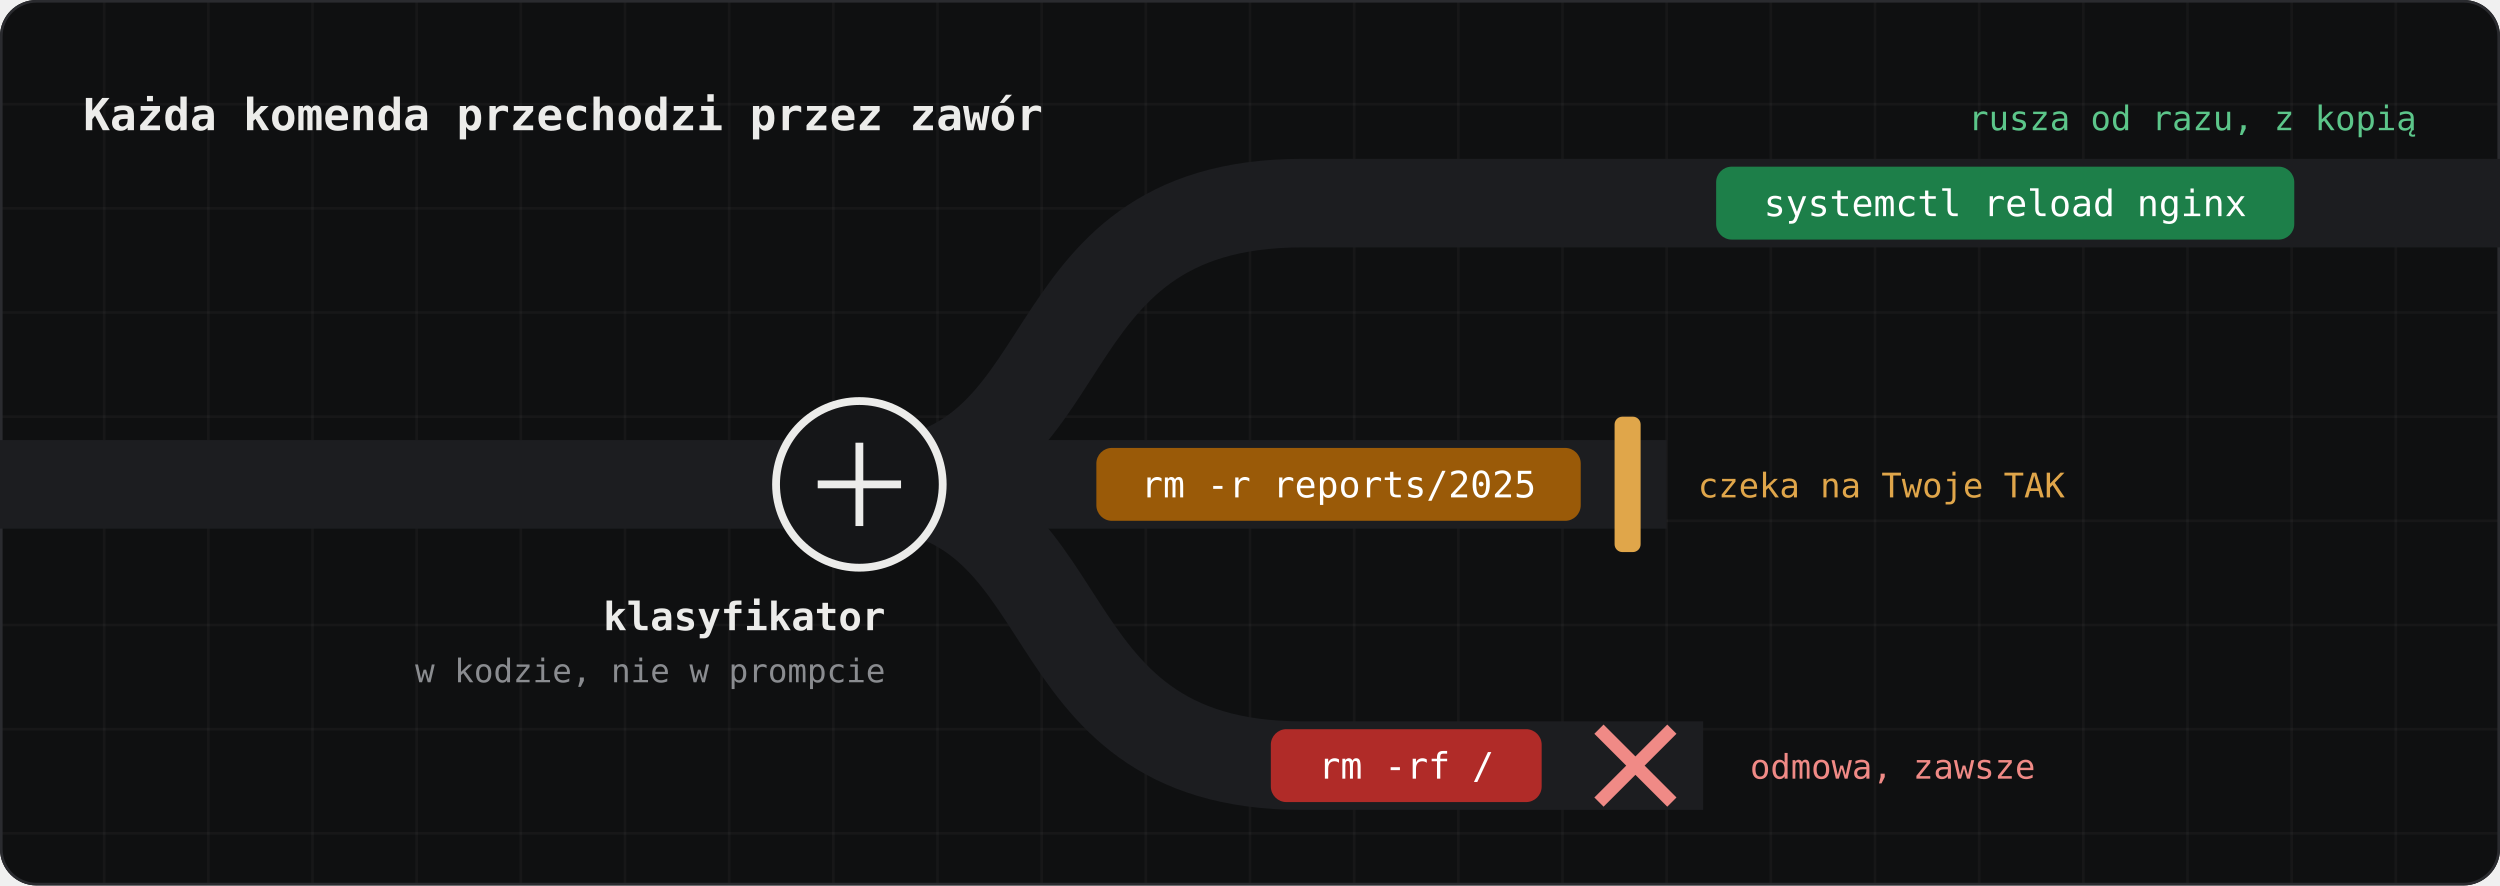
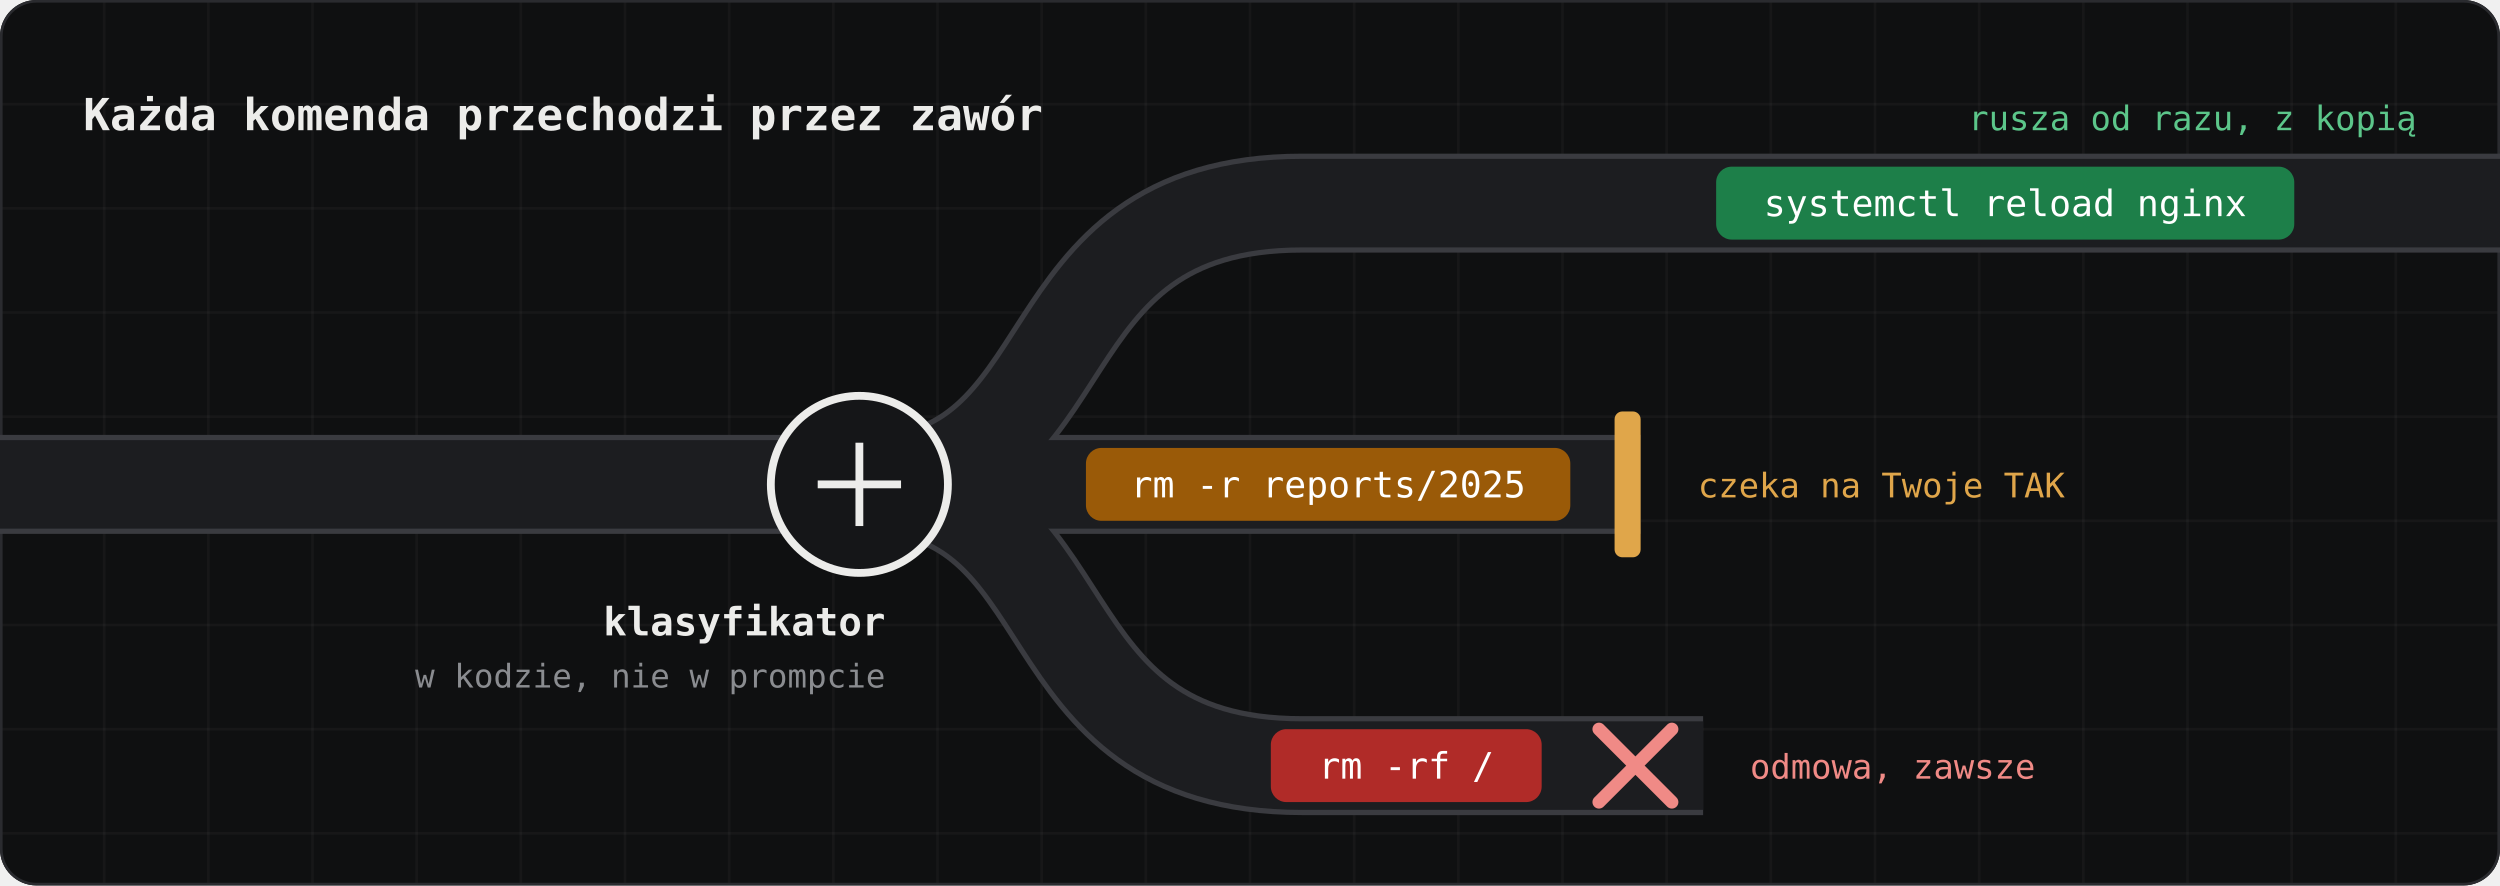
<svg xmlns="http://www.w3.org/2000/svg" viewBox="0 0 960 340" width="960" height="340" role="img" aria-labelledby="t d">
  <style>
text{font-family:ui-monospace,'SF Mono',Menlo,Consolas,'DejaVu Sans Mono',monospace;fill:#b4b5b8;font-size:13px}
.h{fill:#ececea;font-size:17px;font-weight:600}
.n{fill:#ececea;font-size:15px;font-weight:600}
.s{fill:#8a8c90;font-size:12.5px}
- @keyframes c1{0.00%{transform:translate(-110.0px,186.0px);opacity:0}0.50%{transform:translate(-110.0px,186.0px);opacity:1}1.56%{transform:translate(-105.3px,186.0px);opacity:1}2.62%{transform:translate(-91.8px,186.0px);opacity:1}3.69%{transform:translate(-70.3px,186.0px);opacity:1}4.75%{transform:translate(-41.6px,186.0px);opacity:1}5.81%{transform:translate(-6.5px,186.0px);opacity:1}6.88%{transform:translate(34.2px,186.0px);opacity:1}7.94%{transform:translate(79.8px,186.0px);opacity:1}9.00%{transform:translate(129.3px,186.0px);opacity:1}10.06%{transform:translate(182.0px,186.0px);opacity:1}11.12%{transform:translate(237.2px,186.0px);opacity:1}12.19%{transform:translate(293.9px,186.0px);opacity:1}13.25%{transform:translate(351.3px,183.3px);opacity:1}14.31%{transform:translate(396.0px,149.4px);opacity:1}15.38%{transform:translate(429.4px,103.7px);opacity:1}16.44%{transform:translate(478.1px,79.8px);opacity:1}17.50%{transform:translate(530.7px,78.0px);opacity:1}18.56%{transform:translate(580.2px,78.0px);opacity:1}19.62%{transform:translate(625.8px,78.0px);opacity:1}20.69%{transform:translate(666.5px,78.0px);opacity:1}21.75%{transform:translate(701.6px,78.0px);opacity:1}22.81%{transform:translate(730.3px,78.0px);opacity:1}23.88%{transform:translate(751.8px,78.0px);opacity:1}24.94%{transform:translate(765.3px,78.0px);opacity:1}26.00%{transform:translate(770.0px,78.0px);opacity:1}30.00%{transform:translate(770.0px,78.0px);opacity:1}33.00%{transform:translate(770.0px,78.0px);opacity:0}100.00%{transform:translate(770.0px,78.0px);opacity:0}}
- @keyframes c2{0.00%{transform:translate(-110.0px,186.0px);opacity:0}33.00%{transform:translate(-110.0px,186.0px);opacity:0}33.50%{transform:translate(-110.0px,186.0px);opacity:1}34.27%{transform:translate(-106.8px,186.0px);opacity:1}35.04%{transform:translate(-97.7px,186.0px);opacity:1}35.81%{transform:translate(-83.2px,186.0px);opacity:1}36.58%{transform:translate(-63.8px,186.0px);opacity:1}37.35%{transform:translate(-40.0px,186.0px);opacity:1}38.12%{transform:translate(-12.5px,186.0px);opacity:1}38.90%{transform:translate(18.3px,186.0px);opacity:1}39.67%{transform:translate(51.8px,186.0px);opacity:1}40.44%{transform:translate(87.4px,186.0px);opacity:1}41.21%{transform:translate(124.7px,186.0px);opacity:1}41.98%{transform:translate(163.1px,186.0px);opacity:1}42.75%{transform:translate(202.0px,186.0px);opacity:1}43.52%{transform:translate(240.9px,186.0px);opacity:1}44.29%{transform:translate(279.3px,186.0px);opacity:1}45.06%{transform:translate(316.6px,186.0px);opacity:1}45.83%{transform:translate(352.2px,186.0px);opacity:1}46.60%{transform:translate(385.7px,186.0px);opacity:1}47.38%{transform:translate(416.5px,186.0px);opacity:1}48.15%{transform:translate(444.0px,186.0px);opacity:1}48.92%{transform:translate(467.8px,186.0px);opacity:1}49.69%{transform:translate(487.2px,186.0px);opacity:1}50.46%{transform:translate(501.7px,186.0px);opacity:1}51.23%{transform:translate(510.8px,186.0px);opacity:1}52.00%{transform:translate(514.0px,186.0px);opacity:1}62.00%{transform:translate(514.0px,186.0px);opacity:1}65.00%{transform:translate(514.0px,186.0px);opacity:0}100.00%{transform:translate(514.0px,186.0px);opacity:0}}
- @keyframes c3{0.00%{transform:translate(-110.0px,186.0px);opacity:0}66.00%{transform:translate(-110.0px,186.0px);opacity:0}66.50%{transform:translate(-110.0px,186.0px);opacity:1}67.31%{transform:translate(-106.5px,186.0px);opacity:1}68.12%{transform:translate(-96.4px,186.0px);opacity:1}68.94%{transform:translate(-80.2px,186.0px);opacity:1}69.75%{transform:translate(-58.7px,186.0px);opacity:1}70.56%{transform:translate(-32.3px,186.0px);opacity:1}71.38%{transform:translate(-1.7px,186.0px);opacity:1}72.19%{transform:translate(32.5px,186.0px);opacity:1}73.00%{transform:translate(69.7px,186.0px);opacity:1}73.81%{transform:translate(109.3px,186.0px);opacity:1}74.62%{transform:translate(150.7px,186.0px);opacity:1}75.44%{transform:translate(193.3px,186.0px);opacity:1}76.25%{transform:translate(236.5px,186.0px);opacity:1}77.06%{transform:translate(279.7px,186.0px);opacity:1}77.88%{transform:translate(322.3px,186.0px);opacity:1}78.69%{transform:translate(362.8px,192.6px);opacity:1}79.50%{transform:translate(392.6px,218.0px);opacity:1}80.31%{transform:translate(413.4px,248.8px);opacity:1}81.12%{transform:translate(436.1px,274.1px);opacity:1}81.94%{transform:translate(462.8px,288.6px);opacity:1}82.75%{transform:translate(488.7px,293.3px);opacity:1}83.56%{transform:translate(510.2px,294.0px);opacity:1}84.38%{transform:translate(526.4px,294.0px);opacity:1}85.19%{transform:translate(536.5px,294.0px);opacity:1}86.00%{transform:translate(540.0px,294.0px);opacity:1}92.00%{transform:translate(540.0px,294.0px);opacity:1}95.00%{transform:translate(540.0px,294.0px);opacity:0}100.00%{transform:translate(540.0px,294.0px);opacity:0}}
+ @keyframes c1{0.00%{transform:translate(-120.0px,186.0px);opacity:0;animation-timing-function:linear}1.00%{transform:translate(-120.0px,186.0px);opacity:0;animation-timing-function:linear}1.60%{transform:translate(-120.0px,186.0px);opacity:1;animation-timing-function:linear}1.80%{transform:translate(-107.4px,186.0px);opacity:1;animation-timing-function:linear}2.60%{transform:translate(-73.2px,186.0px);opacity:1;animation-timing-function:linear}3.40%{transform:translate(-22.8px,186.0px);opacity:1;animation-timing-function:linear}4.20%{transform:translate(38.4px,186.0px);opacity:1;animation-timing-function:linear}5.00%{transform:translate(105.0px,186.0px);opacity:1;animation-timing-function:linear}5.80%{transform:translate(171.6px,186.0px);opacity:1;animation-timing-function:linear}6.60%{transform:translate(232.8px,186.0px);opacity:1;animation-timing-function:linear}7.40%{transform:translate(283.2px,186.0px);opacity:1;animation-timing-function:linear}8.20%{transform:translate(317.4px,186.0px);opacity:1;animation-timing-function:linear}9.00%{transform:translate(330.0px,186.0px);opacity:1;animation-timing-function:linear}12.00%{transform:translate(330.0px,186.0px);opacity:1;animation-timing-function:linear}12.75%{transform:translate(335.4px,185.6px);opacity:1;animation-timing-function:linear}13.50%{transform:translate(350.5px,183.5px);opacity:1;animation-timing-function:linear}14.25%{transform:translate(372.2px,174.1px);opacity:1;animation-timing-function:linear}15.00%{transform:translate(393.9px,152.4px);opacity:1;animation-timing-function:linear}15.75%{transform:translate(414.2px,122.0px);opacity:1;animation-timing-function:linear}16.50%{transform:translate(442.6px,93.1px);opacity:1;animation-timing-function:linear}17.25%{transform:translate(483.5px,79.1px);opacity:1;animation-timing-function:linear}18.00%{transform:translate(528.5px,78.0px);opacity:1;animation-timing-function:linear}18.75%{transform:translate(573.5px,78.0px);opacity:1;animation-timing-function:linear}19.50%{transform:translate(617.2px,78.0px);opacity:1;animation-timing-function:linear}20.25%{transform:translate(658.0px,78.0px);opacity:1;animation-timing-function:linear}21.00%{transform:translate(694.5px,78.0px);opacity:1;animation-timing-function:linear}21.75%{transform:translate(725.4px,78.0px);opacity:1;animation-timing-function:linear}22.50%{transform:translate(749.2px,78.0px);opacity:1;animation-timing-function:linear}23.25%{transform:translate(764.6px,78.0px);opacity:1;animation-timing-function:linear}24.00%{transform:translate(770.0px,78.0px);opacity:1;animation-timing-function:linear}30.00%{transform:translate(770.0px,78.0px);opacity:1;animation-timing-function:linear}32.00%{transform:translate(770.0px,78.0px);opacity:0;animation-timing-function:linear}100.00%{transform:translate(770.0px,78.0px);opacity:0;animation-timing-function:linear}}
+ @keyframes c2{0.00%{transform:translate(-120.0px,186.0px);opacity:0;animation-timing-function:linear}34.00%{transform:translate(-120.0px,186.0px);opacity:0;animation-timing-function:linear}34.60%{transform:translate(-120.0px,186.0px);opacity:1;animation-timing-function:linear}34.80%{transform:translate(-107.4px,186.0px);opacity:1;animation-timing-function:linear}35.60%{transform:translate(-73.2px,186.0px);opacity:1;animation-timing-function:linear}36.40%{transform:translate(-22.8px,186.0px);opacity:1;animation-timing-function:linear}37.20%{transform:translate(38.4px,186.0px);opacity:1;animation-timing-function:linear}38.00%{transform:translate(105.0px,186.0px);opacity:1;animation-timing-function:linear}38.80%{transform:translate(171.6px,186.0px);opacity:1;animation-timing-function:linear}39.60%{transform:translate(232.8px,186.0px);opacity:1;animation-timing-function:linear}40.40%{transform:translate(283.2px,186.0px);opacity:1;animation-timing-function:linear}41.20%{transform:translate(317.4px,186.0px);opacity:1;animation-timing-function:linear}42.00%{transform:translate(330.0px,186.0px);opacity:1;animation-timing-function:linear}45.00%{transform:translate(330.0px,186.0px);opacity:1;animation-timing-function:linear}45.88%{transform:translate(337.7px,186.0px);opacity:1;animation-timing-function:linear}46.75%{transform:translate(358.1px,186.0px);opacity:1;animation-timing-function:linear}47.62%{transform:translate(387.0px,186.0px);opacity:1;animation-timing-function:linear}48.50%{transform:translate(420.0px,186.0px);opacity:1;animation-timing-function:linear}49.38%{transform:translate(453.0px,186.0px);opacity:1;animation-timing-function:linear}50.25%{transform:translate(481.9px,186.0px);opacity:1;animation-timing-function:linear}51.12%{transform:translate(502.3px,186.0px);opacity:1;animation-timing-function:linear}52.00%{transform:translate(510.0px,186.0px);opacity:1;animation-timing-function:linear}62.00%{transform:translate(510.0px,186.0px);opacity:1;animation-timing-function:linear}64.00%{transform:translate(510.0px,186.0px);opacity:0;animation-timing-function:linear}100.00%{transform:translate(510.0px,186.0px);opacity:0;animation-timing-function:linear}}
+ @keyframes c3{0.00%{transform:translate(-120.0px,186.0px);opacity:0;animation-timing-function:linear}67.00%{transform:translate(-120.0px,186.0px);opacity:0;animation-timing-function:linear}67.60%{transform:translate(-120.0px,186.0px);opacity:1;animation-timing-function:linear}67.80%{transform:translate(-107.4px,186.0px);opacity:1;animation-timing-function:linear}68.60%{transform:translate(-73.2px,186.0px);opacity:1;animation-timing-function:linear}69.40%{transform:translate(-22.8px,186.0px);opacity:1;animation-timing-function:linear}70.20%{transform:translate(38.4px,186.0px);opacity:1;animation-timing-function:linear}71.00%{transform:translate(105.0px,186.0px);opacity:1;animation-timing-function:linear}71.80%{transform:translate(171.6px,186.0px);opacity:1;animation-timing-function:linear}72.60%{transform:translate(232.8px,186.0px);opacity:1;animation-timing-function:linear}73.40%{transform:translate(283.2px,186.0px);opacity:1;animation-timing-function:linear}74.20%{transform:translate(317.4px,186.0px);opacity:1;animation-timing-function:linear}75.00%{transform:translate(330.0px,186.0px);opacity:1;animation-timing-function:linear}78.00%{transform:translate(330.0px,186.0px);opacity:1;animation-timing-function:linear}78.50%{transform:translate(332.8px,186.2px);opacity:1;animation-timing-function:linear}79.00%{transform:translate(340.8px,186.8px);opacity:1;animation-timing-function:linear}79.50%{transform:translate(353.0px,189.2px);opacity:1;animation-timing-function:linear}80.00%{transform:translate(368.0px,195.2px);opacity:1;animation-timing-function:linear}80.50%{transform:translate(383.0px,206.9px);opacity:1;animation-timing-function:linear}81.00%{transform:translate(396.5px,223.4px);opacity:1;animation-timing-function:linear}81.50%{transform:translate(409.1px,242.5px);opacity:1;animation-timing-function:linear}82.00%{transform:translate(423.1px,261.5px);opacity:1;animation-timing-function:linear}82.50%{transform:translate(440.3px,277.5px);opacity:1;animation-timing-function:linear}83.00%{transform:translate(460.7px,287.7px);opacity:1;animation-timing-function:linear}83.50%{transform:translate(481.4px,292.8px);opacity:1;animation-timing-function:linear}84.00%{transform:translate(500.5px,294.0px);opacity:1;animation-timing-function:linear}84.50%{transform:translate(516.7px,294.0px);opacity:1;animation-timing-function:linear}85.00%{transform:translate(529.1px,294.0px);opacity:1;animation-timing-function:linear}85.50%{transform:translate(537.2px,294.0px);opacity:1;animation-timing-function:linear}86.00%{transform:translate(540.0px,294.0px);opacity:1;animation-timing-function:linear}94.00%{transform:translate(540.0px,294.0px);opacity:1;animation-timing-function:linear}96.00%{transform:translate(540.0px,294.0px);opacity:0;animation-timing-function:linear}100.00%{transform:translate(540.0px,294.0px);opacity:0;animation-timing-function:linear}}
.c1{animation:c1 12s linear infinite}
.c2{animation:c2 12s linear infinite}
.c3{animation:c3 12s linear infinite}
- @keyframes lamp{0%,10%{stroke:#8a8c90}14%,31%{stroke:#5cc68a}34%,43%{stroke:#8a8c90}47%,64%{stroke:#e0a64a}67%,76%{stroke:#8a8c90}80%,96%{stroke:#f08a86}100%{stroke:#8a8c90}}
+ @keyframes lamp{0.00%{stroke:#3a3b40}7.50%{stroke:#3a3b40}9.00%{stroke:#5cc68a}30.00%{stroke:#5cc68a}32.00%{stroke:#3a3b40}40.50%{stroke:#3a3b40}42.00%{stroke:#e0a64a}62.00%{stroke:#e0a64a}64.00%{stroke:#3a3b40}73.50%{stroke:#3a3b40}75.00%{stroke:#f08a86}94.00%{stroke:#f08a86}96.00%{stroke:#3a3b40}100.00%{stroke:#3a3b40}}
.lamp{stroke:#ececea;animation:lamp 12s linear infinite}
- @keyframes gate{0%,50%,63%,100%{opacity:.45}54%,60%{opacity:1}}
+ @keyframes gate{0.00%{opacity:.4}50.50%{opacity:.4}52.00%{opacity:1}62.00%{opacity:1}64.00%{opacity:.4}100.00%{opacity:.4}}
.gate{animation:gate 12s linear infinite}
- @keyframes stop{0%,84%,93%,100%{opacity:.45}86%,91%{opacity:1}}
+ @keyframes stop{0.00%{opacity:.4}84.50%{opacity:.4}86.00%{opacity:1}94.00%{opacity:1}96.00%{opacity:.4}100.00%{opacity:.4}}
.stop{animation:stop 12s linear infinite}
+ @keyframes tok{0.00%{opacity:.5}22.50%{opacity:.5}24.00%{opacity:1}30.00%{opacity:1}32.00%{opacity:.5}100.00%{opacity:.5}}
+ .tok{animation:tok 12s linear infinite}
+ @keyframes twait{0.00%{opacity:.5}50.50%{opacity:.5}52.00%{opacity:1}62.00%{opacity:1}64.00%{opacity:.5}100.00%{opacity:.5}}
+ .twait{animation:twait 12s linear infinite}
+ @keyframes tno{0.00%{opacity:.5}84.50%{opacity:.5}86.00%{opacity:1}94.00%{opacity:1}96.00%{opacity:.5}100.00%{opacity:.5}}
+ .tno{animation:tno 12s linear infinite}
@media (prefers-reduced-motion:reduce){*{animation:none!important}}
</style>
+   <defs>
+     <linearGradient id="wall" x1="0" y1="0" x2="0" y2="1">
+       <stop offset="0" stop-color="#26272b" />
+       <stop offset=".5" stop-color="#17181a" />
+       <stop offset="1" stop-color="#26272b" />
+     </linearGradient>
+     <linearGradient id="wallv" x1="0" y1="0" x2="1" y2="0">
+       <stop offset="0" stop-color="#26272b" />
+       <stop offset=".5" stop-color="#17181a" />
+       <stop offset="1" stop-color="#26272b" />
+     </linearGradient>
+   </defs>
  <rect width="960" height="340" rx="14" fill="#0f1011" />
  <g stroke="#ffffff" stroke-opacity=".035">
    <path d="M40 0V340" />
    <path d="M80 0V340" />
    <path d="M120 0V340" />
    <path d="M160 0V340" />
    <path d="M200 0V340" />
    <path d="M240 0V340" />
    <path d="M280 0V340" />
    <path d="M320 0V340" />
    <path d="M360 0V340" />
    <path d="M400 0V340" />
    <path d="M440 0V340" />
    <path d="M480 0V340" />
    <path d="M520 0V340" />
    <path d="M560 0V340" />
    <path d="M600 0V340" />
    <path d="M640 0V340" />
    <path d="M680 0V340" />
    <path d="M720 0V340" />
    <path d="M760 0V340" />
    <path d="M800 0V340" />
    <path d="M840 0V340" />
    <path d="M880 0V340" />
    <path d="M920 0V340" />
    <path d="M0 40H960" />
    <path d="M0 80H960" />
    <path d="M0 120H960" />
    <path d="M0 160H960" />
    <path d="M0 200H960" />
    <path d="M0 240H960" />
    <path d="M0 280H960" />
    <path d="M0 320H960" />
  </g>
  <rect x=".5" y=".5" width="959" height="339" rx="13.5" fill="none" stroke="#2a2b2f" />
  <text x="32" y="50" class="h" text-anchor="start">Każda komenda przechodzi przez zawór</text>
+   <g fill="none" stroke="#3a3b40" stroke-width="38">
+     <path d="M0 186H330" />
+     <path d="M330 186C420 186 390 78 500 78H960" />
+     <path d="M330 186H630" />
+     <path d="M330 186C420 186 390 294 500 294H654" />
+   </g>
  <g fill="none" stroke="#1c1d20" stroke-width="34">
    <path d="M0 186H330" />
    <path d="M330 186C420 186 390 78 500 78H960" />
-     <path d="M330 186H640" />
+     <path d="M330 186H630" />
    <path d="M330 186C420 186 390 294 500 294H654" />
  </g>
  <g class="c1" style="transform:translate(770px,78px)">
-     <rect x="-111.0" y="-14" width="222" height="28" rx="6" fill="#1d7f49" />
-     <text y="5" text-anchor="middle" style="fill:#fff;font-size:14px">systemctl reload nginx</text>
+     <rect x="-111.0" y="-14.0" width="222" height="28" rx="6" fill="#1d7f49" />
+     <text y="5.0" text-anchor="middle" style="fill:#fff;font-size:14px">systemctl reload nginx</text>
  </g>
-   <g class="c2" style="transform:translate(514px,186px)">
-     <rect x="-93.0" y="-14" width="186" height="28" rx="6" fill="#9a5a08" />
-     <text y="5" text-anchor="middle" style="fill:#fff;font-size:14px">rm -r reports/2025</text>
+   <g class="c2" style="transform:translate(510px,186px)">
+     <rect x="-93.0" y="-14.0" width="186" height="28" rx="6" fill="#9a5a08" />
+     <text y="5.0" text-anchor="middle" style="fill:#fff;font-size:14px">rm -r reports/2025</text>
  </g>
  <g class="c3" style="transform:translate(540px,294px)">
-     <rect x="-52.0" y="-14" width="104" height="28" rx="6" fill="#b02b28" />
-     <text y="5" text-anchor="middle" style="fill:#fff;font-size:14px">rm -rf /</text>
+     <rect x="-52.0" y="-14.0" width="104" height="28" rx="6" fill="#b02b28" />
+     <text y="5.0" text-anchor="middle" style="fill:#fff;font-size:14px">rm -rf /</text>
  </g>
-   <circle cx="330" cy="186" r="32" fill="#151618" stroke-width="3" class="lamp" />
+   <circle class="lamp" cx="330" cy="186" r="34" fill="#151618" stroke-width="3" />
  <path d="M314 186H346M330 170V202" stroke="#ececea" stroke-width="3" />
-   <text x="340" y="242" class="n" text-anchor="end">klasyfikator</text>
-   <text x="340" y="262" class="s" text-anchor="end">w kodzie, nie w prompcie</text>
-   <text x="928" y="50" style="fill:#5cc68a" text-anchor="end">rusza od razu, z kopią</text>
-   <rect class="gate" x="620" y="160" width="10" height="52" rx="3" fill="#e0a64a" />
-   <text x="652" y="191" style="fill:#e0a64a" text-anchor="start">czeka na Twoje TAK</text>
-   <path class="stop" d="M614 280l28 28M642 280l-28 28" stroke="#f08a86" stroke-width="5" />
-   <text x="672" y="299" style="fill:#f08a86" text-anchor="start">odmowa, zawsze</text>
+   <text x="340" y="244" class="n" text-anchor="end">klasyfikator</text>
+   <text x="340" y="264" class="s" text-anchor="end">w kodzie, nie w prompcie</text>
+   <g class="tok">
+     <text x="928" y="50" class="" text-anchor="end" style="fill:#5cc68a">rusza od razu, z kopią</text>
+   </g>
+   <rect class="gate" x="620" y="158" width="10" height="56" rx="3" fill="#e0a64a" />
+   <g class="twait">
+     <text x="652" y="191" class="" text-anchor="start" style="fill:#e0a64a">czeka na Twoje TAK</text>
+   </g>
+   <path class="stop" d="M614 280l28 28M642 280l-28 28" stroke="#f08a86" stroke-width="5" stroke-linecap="round" />
+   <g class="tno">
+     <text x="672" y="299" class="" text-anchor="start" style="fill:#f08a86">odmowa, zawsze</text>
+   </g>
</svg>
